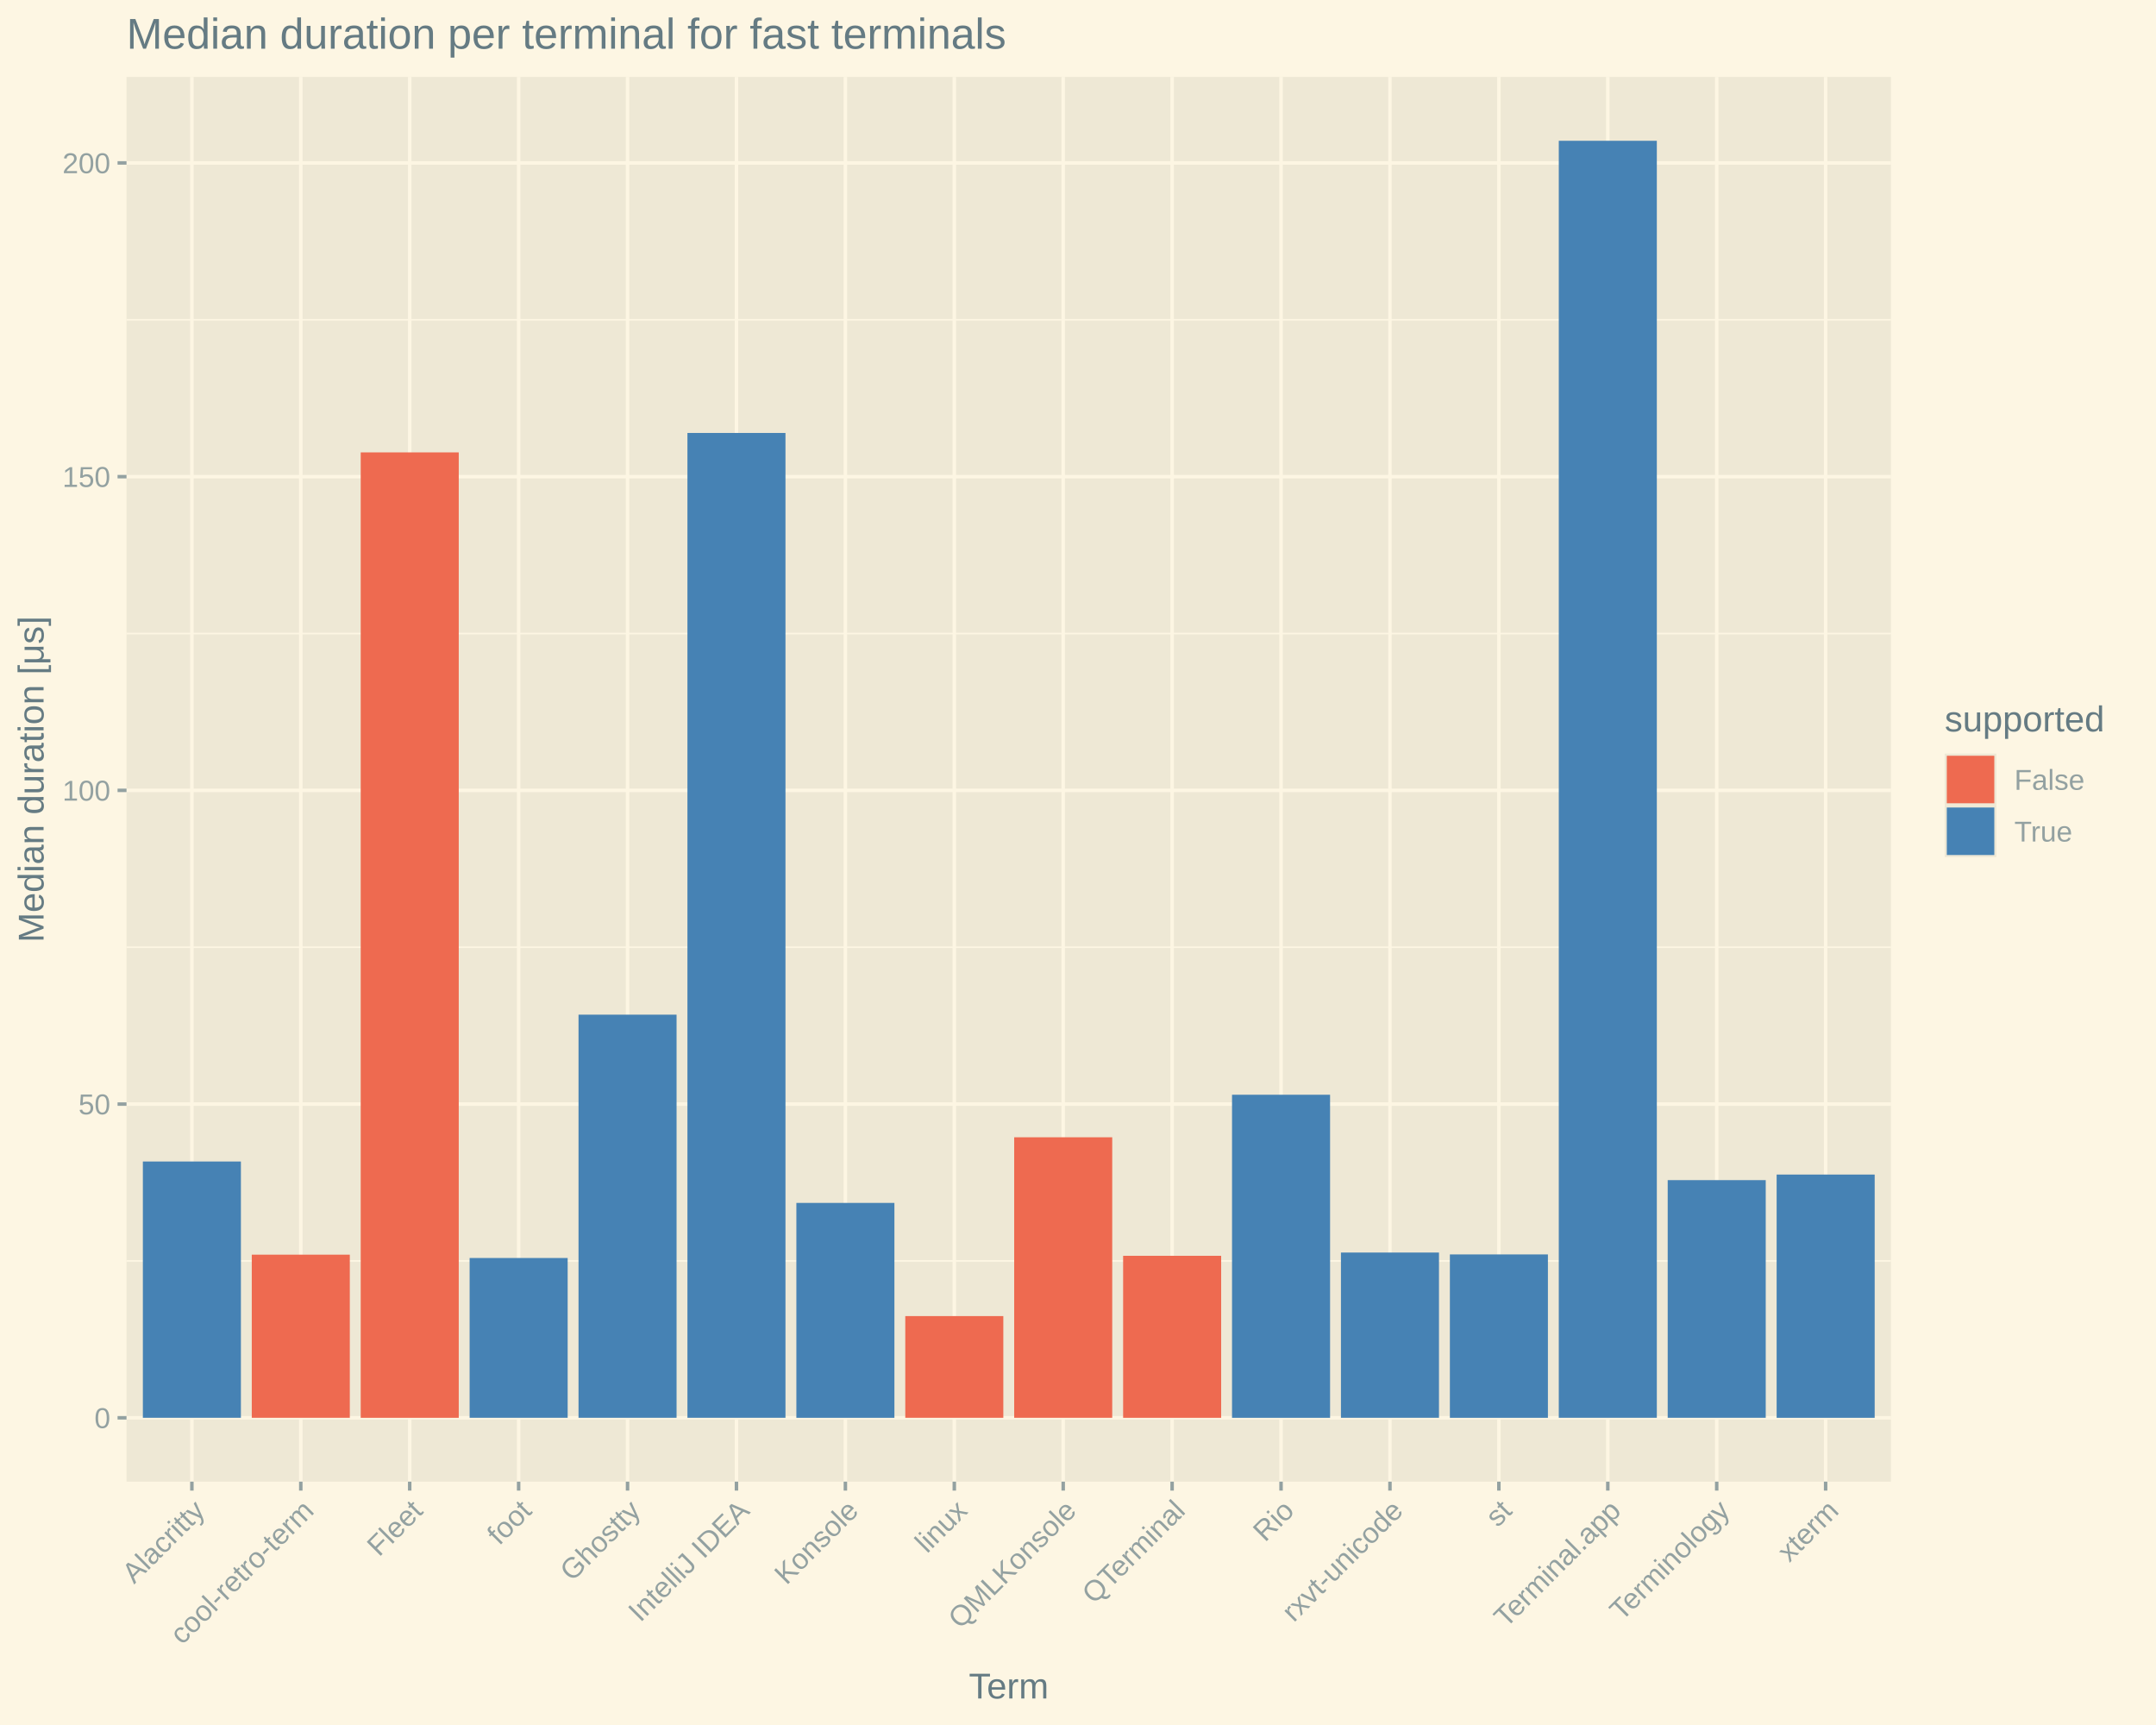
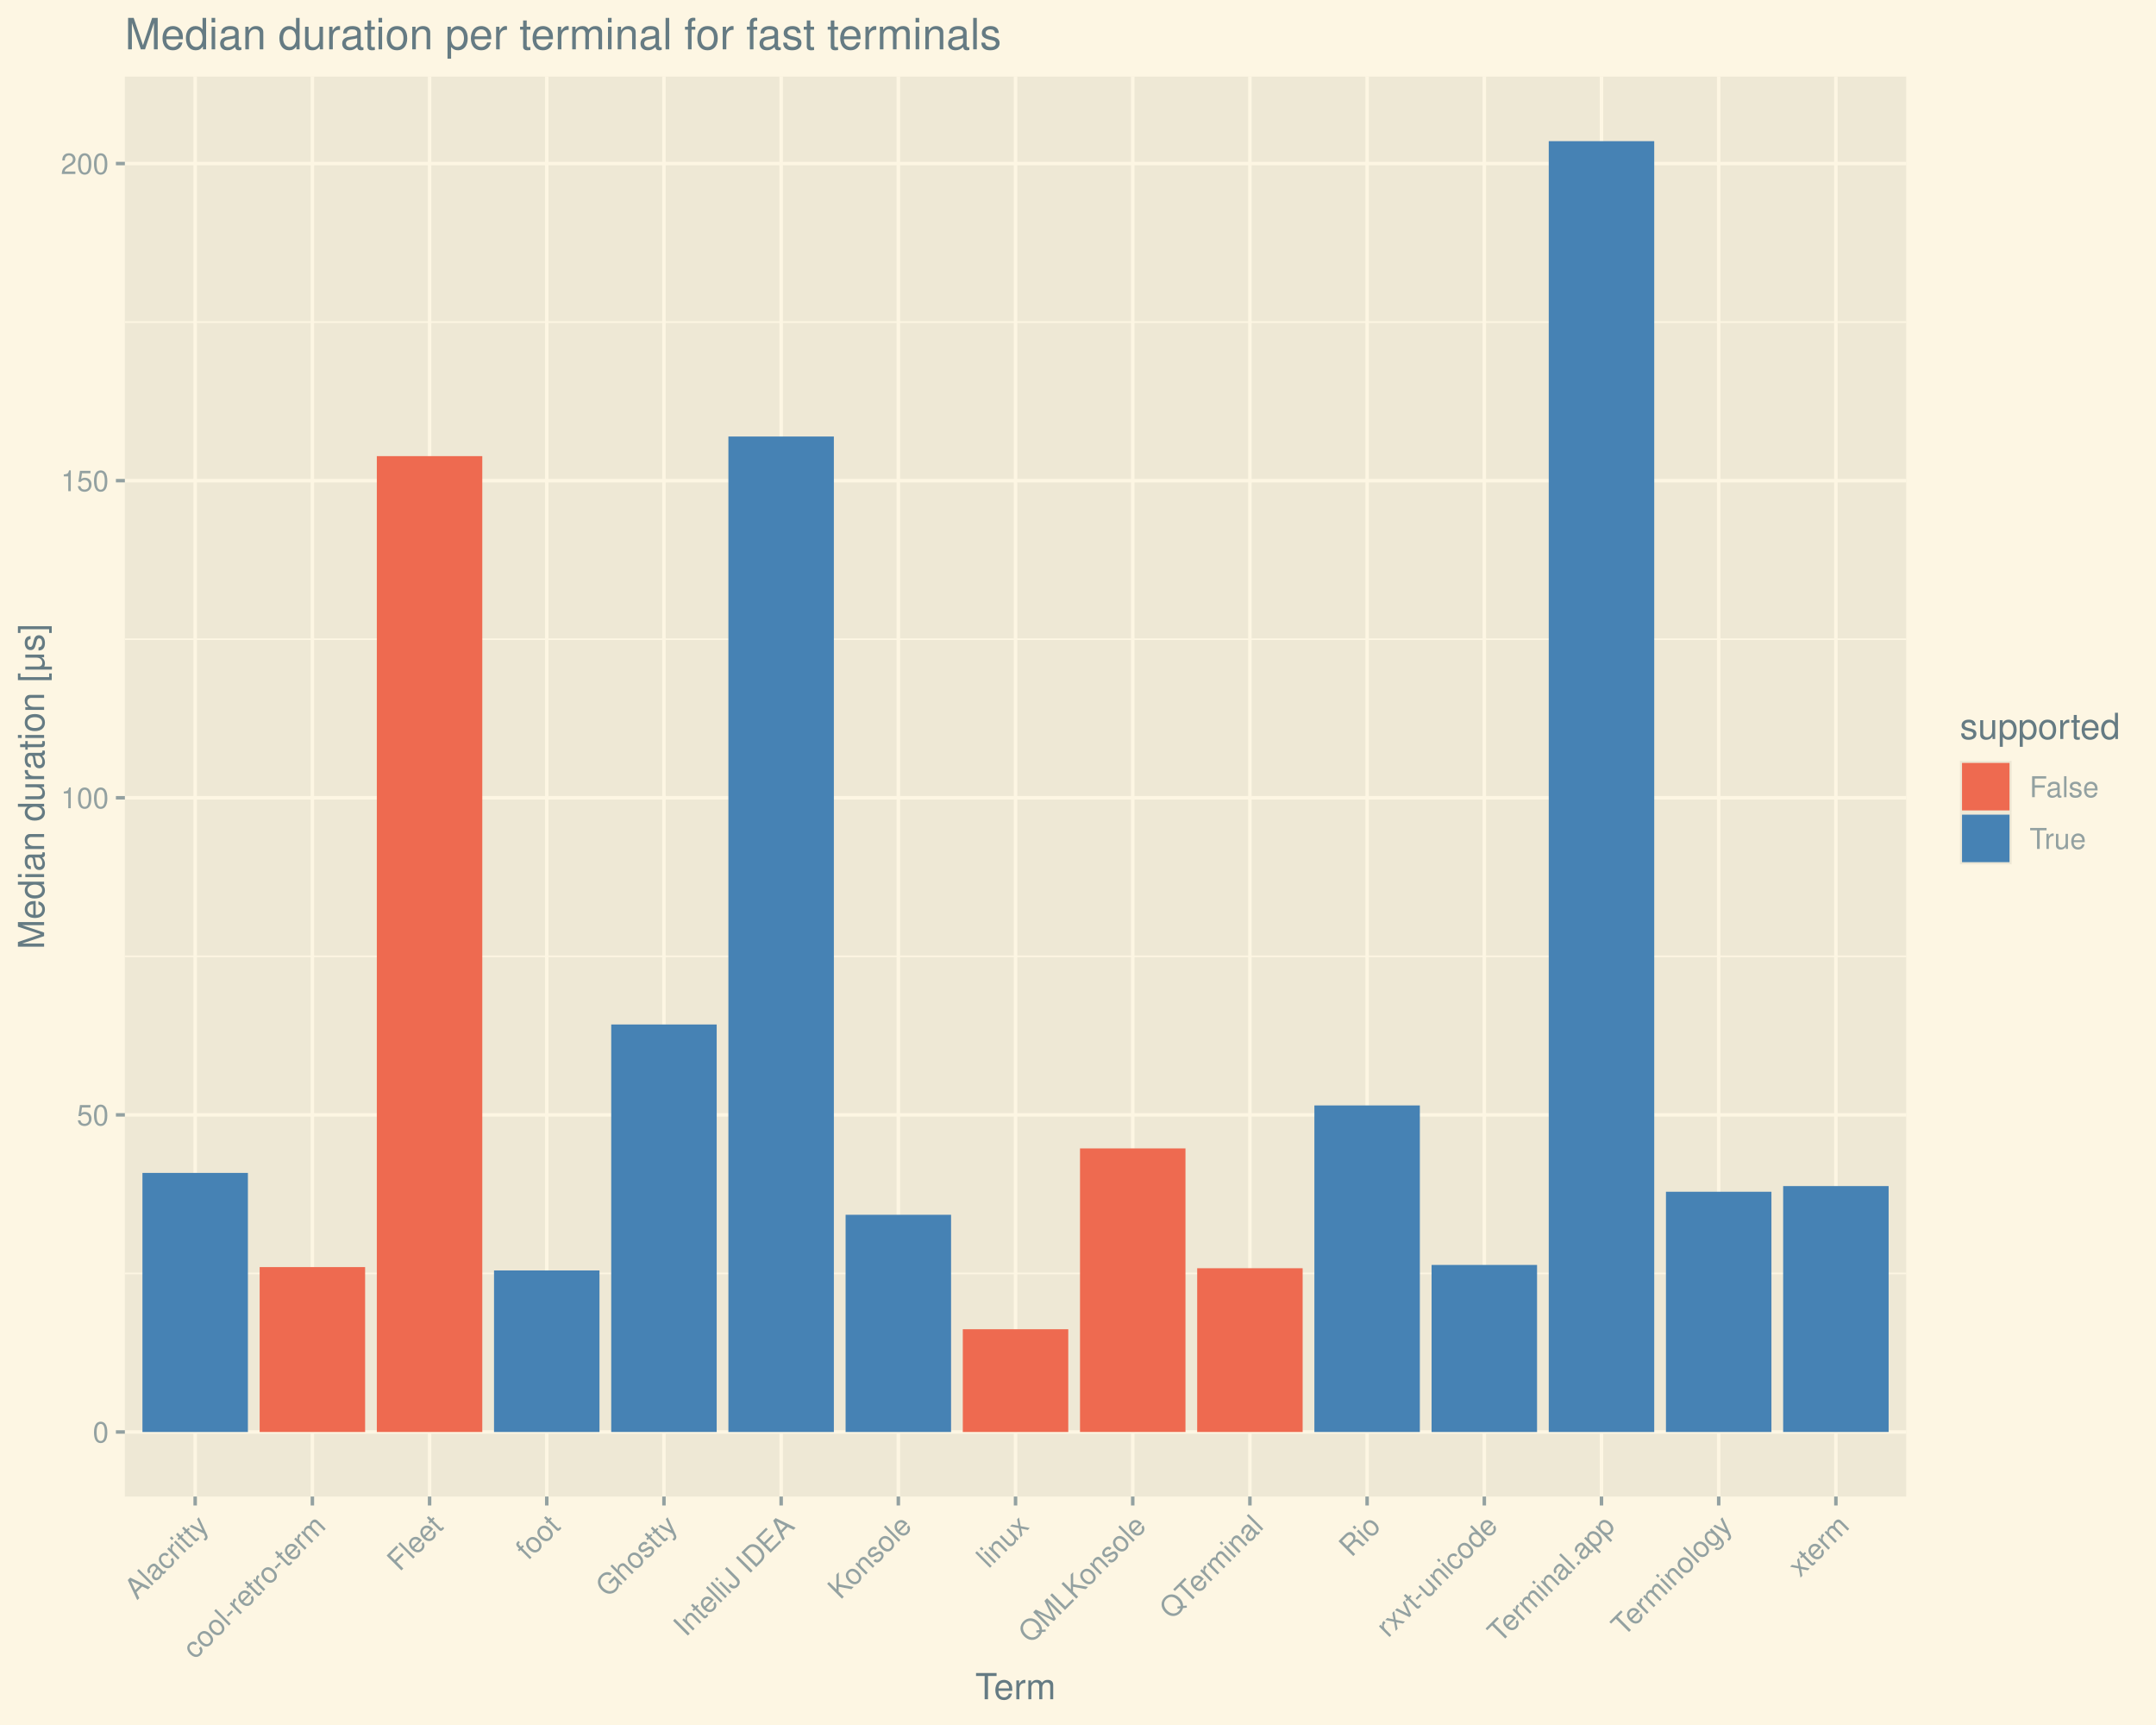
- <svg xmlns="http://www.w3.org/2000/svg" width="960" height="768" class="svglite" viewBox="0 0 720 576">
-   <defs>
-     <style>.svglite polyline,.svglite rect{fill:none;stroke:#000;stroke-linecap:round;stroke-linejoin:round;stroke-miterlimit:10}.svglite text{white-space:pre}</style>
-   </defs>
-   <rect width="100%" height="100%" style="stroke:none;fill:#fdf6e3" />
-   <defs>
-     <clipPath id="cpMC4wMHw3MjAuMDB8MC4wMHw1NzYuMDA=">
-       <path d="M0 0h720v576H0z" />
-     </clipPath>
-   </defs>
-   <g clip-path="url(#cpMC4wMHw3MjAuMDB8MC4wMHw1NzYuMDA=)">
-     <path d="M0 0h720v576H0z" style="stroke-width:1.16;stroke:none;fill:#fdf6e3" />
-   </g>
-   <defs>
-     <clipPath id="cpNDIuMjV8NjMxLjUwfDI1LjY5fDQ5NC43NA==">
-       <path d="M42.25 25.69h589.24v469.05H42.25z" />
-     </clipPath>
-   </defs>
-   <g clip-path="url(#cpNDIuMjV8NjMxLjUwfDI1LjY5fDQ5NC43NA==)">
-     <path d="M42.25 25.69h589.24v469.05H42.25z" style="stroke-width:1.16;stroke:none;fill:#eee8d5" />
-     <path d="M42.25 421.04H631.5M42.25 316.29H631.5M42.25 211.54H631.5M42.25 106.78H631.5" style="stroke-width:.53;stroke:#fdf6e3;stroke-linecap:butt" />
-     <path d="M42.25 473.42H631.5M42.25 368.67H631.5M42.25 263.91H631.5M42.25 159.16H631.5M42.25 54.4H631.5M64.08 494.74V25.69M100.45 494.74V25.69M136.82 494.74V25.69M173.2 494.74V25.69M209.57 494.74V25.69M245.94 494.74V25.69M282.32 494.74V25.69M318.69 494.74V25.69M355.06 494.74V25.69M391.43 494.74V25.69M427.81 494.74V25.69M464.18 494.74V25.69M500.55 494.74V25.69M536.93 494.74V25.69M573.3 494.74V25.69M609.67 494.74V25.69" style="stroke-width:1.16;stroke:#fdf6e3;stroke-linecap:butt" />
-     <path d="M47.71 387.84h32.74v85.58H47.71z" style="stroke-width:1.07;stroke:none;stroke-linecap:butt;stroke-linejoin:miter;fill:#4682b4" />
-     <path d="M84.08 418.95h32.74v54.47H84.08zM120.46 151.06h32.74v322.37h-32.74z" style="stroke-width:1.07;stroke:none;stroke-linecap:butt;stroke-linejoin:miter;fill:#ee6a50" />
-     <path d="M156.83 420.06h32.74v53.36h-32.74zM193.2 338.81h32.74v134.61H193.2zM229.57 144.57h32.74v328.85h-32.74zM265.95 401.67h32.74v71.76h-32.74z" style="stroke-width:1.07;stroke:none;stroke-linecap:butt;stroke-linejoin:miter;fill:#4682b4" />
-     <path d="M302.32 439.46h32.74v33.96h-32.74zM338.69 379.75h32.74v93.67h-32.74zM375.07 419.33h32.74v54.1h-32.74z" style="stroke-width:1.07;stroke:none;stroke-linecap:butt;stroke-linejoin:miter;fill:#ee6a50" />
-     <path d="M411.44 365.55h32.74v107.88h-32.74zM447.81 418.24h32.74v55.18h-32.74zM484.19 418.87h32.74v54.56h-32.74zM520.56 47.01h32.74v426.41h-32.74zM556.93 394.06h32.74v79.36h-32.74zM593.31 392.2h32.74v81.23h-32.74z" style="stroke-width:1.07;stroke:none;stroke-linecap:butt;stroke-linejoin:miter;fill:#4682b4" />
-   </g>
-   <g clip-path="url(#cpMC4wMHw3MjAuMDB8MC4wMHw1NzYuMDA=)">
-     <path d="M42.25 494.74V25.69" style="stroke-width:1.16;stroke:none;stroke-linecap:butt" />
-     <text x="36.87" y="476.85" lengthAdjust="spacingAndGlyphs" style="font-size:9.6px;fill:#93a1a1;font-family:&quot;Arial&quot;" text-anchor="end" textLength="5.49">0</text>
-     <text x="36.87" y="372.09" lengthAdjust="spacingAndGlyphs" style="font-size:9.6px;fill:#93a1a1;font-family:&quot;Arial&quot;" text-anchor="end" textLength="10.97">50</text>
-     <text x="36.87" y="267.34" lengthAdjust="spacingAndGlyphs" style="font-size:9.6px;fill:#93a1a1;font-family:&quot;Arial&quot;" text-anchor="end" textLength="16.46">100</text>
-     <text x="36.87" y="162.59" lengthAdjust="spacingAndGlyphs" style="font-size:9.6px;fill:#93a1a1;font-family:&quot;Arial&quot;" text-anchor="end" textLength="16.46">150</text>
-     <text x="36.87" y="57.83" lengthAdjust="spacingAndGlyphs" style="font-size:9.6px;fill:#93a1a1;font-family:&quot;Arial&quot;" text-anchor="end" textLength="16.46">200</text>
-     <path d="M39.26 473.42h2.99M39.26 368.67h2.99M39.26 263.91h2.99M39.26 159.16h2.99M39.26 54.4h2.99" style="stroke-width:1.16;stroke:#93a1a1;stroke-linecap:butt" />
-     <path d="M42.25 494.74H631.5" style="stroke-width:1.16;stroke:none;stroke-linecap:butt" />
-     <path d="M64.08 497.73v-2.99M100.45 497.73v-2.99M136.82 497.73v-2.99M173.2 497.73v-2.99M209.57 497.73v-2.99M245.94 497.73v-2.99M282.32 497.73v-2.99M318.69 497.73v-2.99M355.06 497.73v-2.99M391.43 497.73v-2.99M427.81 497.73v-2.99M464.18 497.73v-2.99M500.55 497.73v-2.99M536.93 497.73v-2.99M573.3 497.73v-2.99M609.67 497.73v-2.99" style="stroke-width:1.16;stroke:#93a1a1;stroke-linecap:butt" />
-     <text lengthAdjust="spacingAndGlyphs" style="font-size:9.6px;fill:#93a1a1;font-family:&quot;Arial&quot;" text-anchor="end" textLength="36.86" transform="rotate(-45 644.013 169.291)">Alacritty</text>
-     <text lengthAdjust="spacingAndGlyphs" style="font-size:9.6px;fill:#93a1a1;font-family:&quot;Arial&quot;" text-anchor="end" textLength="69.28" transform="rotate(-45 662.203 125.377)">cool-retro-term</text>
-     <text lengthAdjust="spacingAndGlyphs" style="font-size:9.6px;fill:#93a1a1;font-family:&quot;Arial&quot;" text-anchor="end" textLength="21.75" transform="rotate(-45 680.388 81.474)">Fleet</text>
-     <text lengthAdjust="spacingAndGlyphs" style="font-size:9.6px;fill:#93a1a1;font-family:&quot;Arial&quot;" text-anchor="end" textLength="18.37" transform="rotate(-45 698.573 37.572)">foot</text>
-     <text lengthAdjust="spacingAndGlyphs" style="font-size:9.6px;fill:#93a1a1;font-family:&quot;Arial&quot;" text-anchor="end" textLength="35.13" transform="rotate(-45 716.763 -6.343)">Ghostty</text>
-     <text lengthAdjust="spacingAndGlyphs" style="font-size:9.6px;fill:#93a1a1;font-family:&quot;Arial&quot;" text-anchor="end" textLength="52.32" transform="rotate(-45 734.948 -50.245)">IntelliJ IDEA</text>
-     <text lengthAdjust="spacingAndGlyphs" style="font-size:9.6px;fill:#93a1a1;font-family:&quot;Arial&quot;" text-anchor="end" textLength="35.96" transform="rotate(-45 753.133 -94.148)">Konsole</text>
-     <text lengthAdjust="spacingAndGlyphs" style="font-size:9.6px;fill:#93a1a1;font-family:&quot;Arial&quot;" text-anchor="end" textLength="21.88" transform="rotate(-45 771.323 -138.062)">linux</text>
-     <text lengthAdjust="spacingAndGlyphs" style="font-size:9.6px;fill:#93a1a1;font-family:&quot;Arial&quot;" text-anchor="end" textLength="57.18" transform="rotate(-45 789.508 -181.965)">QMLKonsole</text>
-     <text lengthAdjust="spacingAndGlyphs" style="font-size:9.6px;fill:#93a1a1;font-family:&quot;Arial&quot;" text-anchor="end" textLength="47.44" transform="rotate(-45 807.693 -225.867)">QTerminal</text>
-     <text lengthAdjust="spacingAndGlyphs" style="font-size:9.6px;fill:#93a1a1;font-family:&quot;Arial&quot;" text-anchor="end" textLength="14.25" transform="rotate(-45 825.878 -269.77)">Rio</text>
-     <text lengthAdjust="spacingAndGlyphs" style="font-size:9.6px;fill:#93a1a1;font-family:&quot;Arial&quot;" text-anchor="end" textLength="56.51" transform="rotate(-45 844.068 -313.684)">rxvt-unicode</text>
-     <text lengthAdjust="spacingAndGlyphs" style="font-size:9.6px;fill:#93a1a1;font-family:&quot;Arial&quot;" text-anchor="end" textLength="8.06" transform="rotate(-45 862.253 -357.587)">st</text>
-     <text lengthAdjust="spacingAndGlyphs" style="font-size:9.6px;fill:#93a1a1;font-family:&quot;Arial&quot;" text-anchor="end" textLength="59.7" transform="rotate(-45 880.438 -401.49)">Terminal.app</text>
-     <text lengthAdjust="spacingAndGlyphs" style="font-size:9.6px;fill:#93a1a1;font-family:&quot;Arial&quot;" text-anchor="end" textLength="56.96" transform="rotate(-45 898.628 -445.404)">Terminology</text>
-     <text lengthAdjust="spacingAndGlyphs" style="font-size:9.6px;fill:#93a1a1;font-family:&quot;Arial&quot;" text-anchor="end" textLength="26.88" transform="rotate(-45 916.813 -489.306)">xterm</text>
-     <text x="336.88" y="567.14" lengthAdjust="spacingAndGlyphs" style="font-size:12px;fill:#657b83;font-family:&quot;Arial&quot;" text-anchor="middle" textLength="29.61">Term</text>
-     <text lengthAdjust="spacingAndGlyphs" style="font-size:12px;fill:#657b83;font-family:&quot;Arial&quot;" text-anchor="middle" textLength="118.25" transform="rotate(-90 137.385 122.835)">Median duration [μs]</text>
-     <path d="M643.45 228.25h70.57v63.94h-70.57z" style="stroke-width:1.16;stroke:none;fill:#fdf6e3" />
-     <text x="649.43" y="244.23" lengthAdjust="spacingAndGlyphs" style="font-size:12px;fill:#657b83;font-family:&quot;Arial&quot;" textLength="58.62">supported</text>
-     <path d="M649.43 251.65h17.28v17.28h-17.28z" style="stroke-width:1.16;stroke:none;fill:#eee8d5" />
-     <path d="M650.14 252.36H666v15.86h-15.86z" style="stroke-width:1.07;stroke:none;stroke-linecap:butt;stroke-linejoin:miter;fill:#ee6a50" />
-     <path d="M649.43 268.93h17.28v17.28h-17.28z" style="stroke-width:1.16;stroke:none;fill:#eee8d5" />
-     <path d="M650.14 269.64H666v15.86h-15.86z" style="stroke-width:1.07;stroke:none;stroke-linecap:butt;stroke-linejoin:miter;fill:#4682b4" />
-     <text x="672.69" y="263.72" lengthAdjust="spacingAndGlyphs" style="font-size:9.6px;fill:#93a1a1;font-family:&quot;Arial&quot;" textLength="22.85">False</text>
-     <text x="672.69" y="281" lengthAdjust="spacingAndGlyphs" style="font-size:9.6px;fill:#93a1a1;font-family:&quot;Arial&quot;" textLength="20.64">True</text>
-     <text x="42.25" y="16.26" lengthAdjust="spacingAndGlyphs" style="font-size:14.4px;fill:#657b83;font-family:&quot;Arial&quot;" textLength="320.13">Median duration per terminal for fast terminals</text>
+ <svg xmlns="http://www.w3.org/2000/svg" width="960" height="768" viewBox="0 0 720 576">
+   <g class="svglite">
+     <defs>
+       <style>.svglite text{white-space:pre}</style>
+     </defs>
+     <rect width="100%" height="100%" style="stroke-linecap:round;stroke-linejoin:round;stroke-miterlimit:10;stroke:none;fill:#fdf6e3" />
+     <defs>
+       <clipPath id="cpMC4wMHw3MjAuMDB8MC4wMHw1NzYuMDA=">
+         <path d="M0 0h720v576H0z" />
+       </clipPath>
+     </defs>
+     <g clip-path="url(#cpMC4wMHw3MjAuMDB8MC4wMHw1NzYuMDA=)">
+       <path d="M0 0h720v576H0z" style="stroke-width:1.16;stroke:none;fill:#fdf6e3" />
+     </g>
+     <defs>
+       <clipPath id="cpNDEuNzB8NjM2LjU4fDI1LjU5fDQ5OS43MQ==">
+         <path d="M41.7 25.59h594.88v474.12H41.7z" />
+       </clipPath>
+     </defs>
+     <g clip-path="url(#cpNDEuNzB8NjM2LjU4fDI1LjU5fDQ5OS43MQ==)">
+       <path d="M41.7 25.59h594.88v474.12H41.7z" style="stroke-width:1.16;stroke:none;fill:#eee8d5" />
+       <path d="M41.7 425.22h594.88M41.7 319.33h594.88M41.7 213.44h594.88M41.7 107.56h594.88" style="stroke-width:.53;stroke:#fdf6e3;stroke-linecap:butt" />
+       <path d="M41.7 478.16h594.88M41.7 372.27h594.88M41.7 266.39h594.88M41.7 160.5h594.88M41.7 54.61h594.88m-571.4 445.1V25.59m39.14 474.12V25.59m39.14 474.12V25.59m39.13 474.12V25.59m39.14 474.12V25.59m39.14 474.12V25.59M300 499.71V25.59m39.14 474.12V25.59m39.14 474.12V25.59m39.13 474.12V25.59m39.14 474.12V25.59m39.14 474.12V25.59m39.13 474.12V25.59m39.14 474.12V25.59m39.14 474.12V25.59" style="stroke-width:1.16;stroke:#fdf6e3;stroke-linecap:butt" />
+       <path d="M47.57 391.65h35.22v86.51H47.57z" style="stroke-width:1.07;stroke:none;stroke-linecap:butt;stroke-linejoin:miter;fill:#4682b4" />
+       <path d="M86.71 423.1h35.22v55.06H86.71zm39.13-270.79h35.22v325.85h-35.22z" style="stroke-width:1.07;stroke:none;stroke-linecap:butt;stroke-linejoin:miter;fill:#ee6a50" />
+       <path d="M164.98 424.22h35.22v53.94h-35.22zm39.14-82.13h35.22v136.06h-35.22zm39.13-196.33h35.22v332.4h-35.22zm39.14 259.87h35.22v72.53h-35.22z" style="stroke-width:1.07;stroke:none;stroke-linecap:butt;stroke-linejoin:miter;fill:#4682b4" />
+       <path d="M321.53 443.85h35.22v34.31h-35.22zm39.14-60.38h35.22v94.68h-35.22zm39.13 40.01h35.22v54.68H399.8z" style="stroke-width:1.07;stroke:none;stroke-linecap:butt;stroke-linejoin:miter;fill:#ee6a50" />
+       <path d="M438.94 369.12h35.22v109.04h-35.22zm39.14 53.26h35.22v55.78h-35.22zm39.13-375.24h35.22v431.02h-35.22zm39.14 350.8h35.22v80.22h-35.22zm39.14-1.89h35.22v82.1h-35.22z" style="stroke-width:1.07;stroke:none;stroke-linecap:butt;stroke-linejoin:miter;fill:#4682b4" />
+     </g>
+     <g clip-path="url(#cpMC4wMHw3MjAuMDB8MC4wMHw1NzYuMDA=)">
+       <path d="M41.7 499.71V25.59" style="stroke-width:1.16;stroke:none;stroke-linecap:butt" />
+       <text x="36.32" y="481.65" lengthAdjust="spacingAndGlyphs" style="font-size:9.6px;fill:#93a1a1;font-family:&quot;Nimbus Sans&quot;" text-anchor="end" textLength="5.33">0</text>
+       <text x="36.32" y="375.77" lengthAdjust="spacingAndGlyphs" style="font-size:9.6px;fill:#93a1a1;font-family:&quot;Nimbus Sans&quot;" text-anchor="end" textLength="10.66">50</text>
+       <text x="36.32" y="269.88" lengthAdjust="spacingAndGlyphs" style="font-size:9.6px;fill:#93a1a1;font-family:&quot;Nimbus Sans&quot;" text-anchor="end" textLength="15.98">100</text>
+       <text x="36.32" y="164" lengthAdjust="spacingAndGlyphs" style="font-size:9.6px;fill:#93a1a1;font-family:&quot;Nimbus Sans&quot;" text-anchor="end" textLength="15.98">150</text>
+       <text x="36.32" y="58.11" lengthAdjust="spacingAndGlyphs" style="font-size:9.6px;fill:#93a1a1;font-family:&quot;Nimbus Sans&quot;" text-anchor="end" textLength="15.98">200</text>
+       <path d="M38.71 478.16h2.99m-2.99-105.89h2.99m-2.99-105.88h2.99M38.71 160.5h2.99M38.71 54.61h2.99" style="stroke-width:1.16;stroke:#93a1a1;stroke-linecap:butt" />
+       <path d="M41.7 499.71h594.88" style="stroke-width:1.16;stroke:none;stroke-linecap:butt" />
+       <path d="M65.18 502.7v-2.99m39.14 2.99v-2.99m39.14 2.99v-2.99m39.13 2.99v-2.99m39.14 2.99v-2.99m39.14 2.99v-2.99M300 502.7v-2.99m39.14 2.99v-2.99m39.14 2.99v-2.99m39.13 2.99v-2.99m39.14 2.99v-2.99m39.14 2.99v-2.99m39.13 2.99v-2.99m39.14 2.99v-2.99m39.14 2.99v-2.99" style="stroke-width:1.16;stroke:#93a1a1;stroke-linecap:butt" />
+       <text lengthAdjust="spacingAndGlyphs" style="font-size:9.6px;fill:#93a1a1;font-family:&quot;Nimbus Sans&quot;" text-anchor="end" textLength="34.48" transform="rotate(-45 650.726 170.36)">Alacritty</text>
+       <text lengthAdjust="spacingAndGlyphs" style="font-size:9.6px;fill:#93a1a1;font-family:&quot;Nimbus Sans&quot;" text-anchor="end" textLength="62.44" transform="rotate(-45 670.29 123.127)">cool-retro-term</text>
+       <text lengthAdjust="spacingAndGlyphs" style="font-size:9.6px;fill:#93a1a1;font-family:&quot;Nimbus Sans&quot;" text-anchor="end" textLength="21.11" transform="rotate(-45 689.86 75.88)">Fleet</text>
+       <text lengthAdjust="spacingAndGlyphs" style="font-size:9.6px;fill:#93a1a1;font-family:&quot;Nimbus Sans&quot;" text-anchor="end" textLength="15.81" transform="rotate(-45 709.43 28.634)">foot</text>
+       <text lengthAdjust="spacingAndGlyphs" style="font-size:9.6px;fill:#93a1a1;font-family:&quot;Nimbus Sans&quot;" text-anchor="end" textLength="33.39" transform="rotate(-45 728.996 -18.6)">Ghostty</text>
+       <text lengthAdjust="spacingAndGlyphs" style="font-size:9.6px;fill:#93a1a1;font-family:&quot;Nimbus Sans&quot;" text-anchor="end" textLength="51.98" transform="rotate(-45 748.566 -65.846)">IntelliJ IDEA</text>
+       <text lengthAdjust="spacingAndGlyphs" style="font-size:9.6px;fill:#93a1a1;font-family:&quot;Nimbus Sans&quot;" text-anchor="end" textLength="34.36" transform="rotate(-45 768.136 -113.092)">Konsole</text>
+       <text lengthAdjust="spacingAndGlyphs" style="font-size:9.6px;fill:#93a1a1;font-family:&quot;Nimbus Sans&quot;" text-anchor="end" textLength="19.66" transform="rotate(-45 787.7 -160.326)">linux</text>
+       <text lengthAdjust="spacingAndGlyphs" style="font-size:9.6px;fill:#93a1a1;font-family:&quot;Nimbus Sans&quot;" text-anchor="end" textLength="55.14" transform="rotate(-45 807.27 -207.572)">QMLKonsole</text>
+       <text lengthAdjust="spacingAndGlyphs" style="font-size:9.6px;fill:#93a1a1;font-family:&quot;Nimbus Sans&quot;" text-anchor="end" textLength="43.84" transform="rotate(-45 826.84 -254.819)">QTerminal</text>
+       <text lengthAdjust="spacingAndGlyphs" style="font-size:9.6px;fill:#93a1a1;font-family:&quot;Nimbus Sans&quot;" text-anchor="end" textLength="14.38" transform="rotate(-45 846.406 -302.053)">Rio</text>
+       <text lengthAdjust="spacingAndGlyphs" style="font-size:9.6px;fill:#93a1a1;font-family:&quot;Nimbus Sans&quot;" text-anchor="end" textLength="52.31" transform="rotate(-45 865.976 -349.299)">rxvt-unicode</text>
+       <text lengthAdjust="spacingAndGlyphs" style="font-size:9.6px;fill:#93a1a1;font-family:&quot;Nimbus Sans&quot;" text-anchor="end" textLength="54.88" transform="rotate(-45 885.546 -396.545)">Terminal.app</text>
+       <text lengthAdjust="spacingAndGlyphs" style="font-size:9.6px;fill:#93a1a1;font-family:&quot;Nimbus Sans&quot;" text-anchor="end" textLength="51.75" transform="rotate(-45 905.116 -443.791)">Terminology</text>
+       <text lengthAdjust="spacingAndGlyphs" style="font-size:9.6px;fill:#93a1a1;font-family:&quot;Nimbus Sans&quot;" text-anchor="end" textLength="23.83" transform="rotate(-45 924.68 -491.025)">xterm</text>
+       <text x="339.14" y="567.4" lengthAdjust="spacingAndGlyphs" style="font-size:12px;fill:#657b83;font-family:&quot;Nimbus Sans&quot;" text-anchor="middle" textLength="26.89">Term</text>
+       <text lengthAdjust="spacingAndGlyphs" style="font-size:12px;fill:#657b83;font-family:&quot;Nimbus Sans&quot;" text-anchor="middle" textLength="108.75" transform="rotate(-90 138.69 123.96)">Median duration [μs]</text>
+       <path d="M648.54 230.72h65.49v63.86h-65.49z" style="stroke-width:1.16;stroke:none;fill:#fdf6e3" />
+       <text x="654.51" y="246.76" lengthAdjust="spacingAndGlyphs" style="font-size:12px;fill:#657b83;font-family:&quot;Nimbus Sans&quot;" textLength="53.53">supported</text>
+       <path d="M654.51 254.04h17.28v17.28h-17.28z" style="stroke-width:1.16;stroke:none;fill:#eee8d5" />
+       <path d="M655.22 254.75h15.86v15.86h-15.86z" style="stroke-width:1.07;stroke:none;stroke-linecap:butt;stroke-linejoin:miter;fill:#ee6a50" />
+       <path d="M654.51 271.32h17.28v17.28h-17.28z" style="stroke-width:1.16;stroke:none;fill:#eee8d5" />
+       <path d="M655.22 272.03h15.86v15.86h-15.86z" style="stroke-width:1.07;stroke:none;stroke-linecap:butt;stroke-linejoin:miter;fill:#4682b4" />
+       <text x="677.77" y="266.18" lengthAdjust="spacingAndGlyphs" style="font-size:9.6px;fill:#93a1a1;font-family:&quot;Nimbus Sans&quot;" textLength="23.11">False</text>
+       <text x="677.77" y="283.46" lengthAdjust="spacingAndGlyphs" style="font-size:9.6px;fill:#93a1a1;font-family:&quot;Nimbus Sans&quot;" textLength="18.84">True</text>
+       <text x="41.7" y="16.47" lengthAdjust="spacingAndGlyphs" style="font-size:14.4px;fill:#657b83;font-family:&quot;Nimbus Sans&quot;" textLength="292.47">Median duration per terminal for fast terminals</text>
+     </g>
  </g>
</svg>
